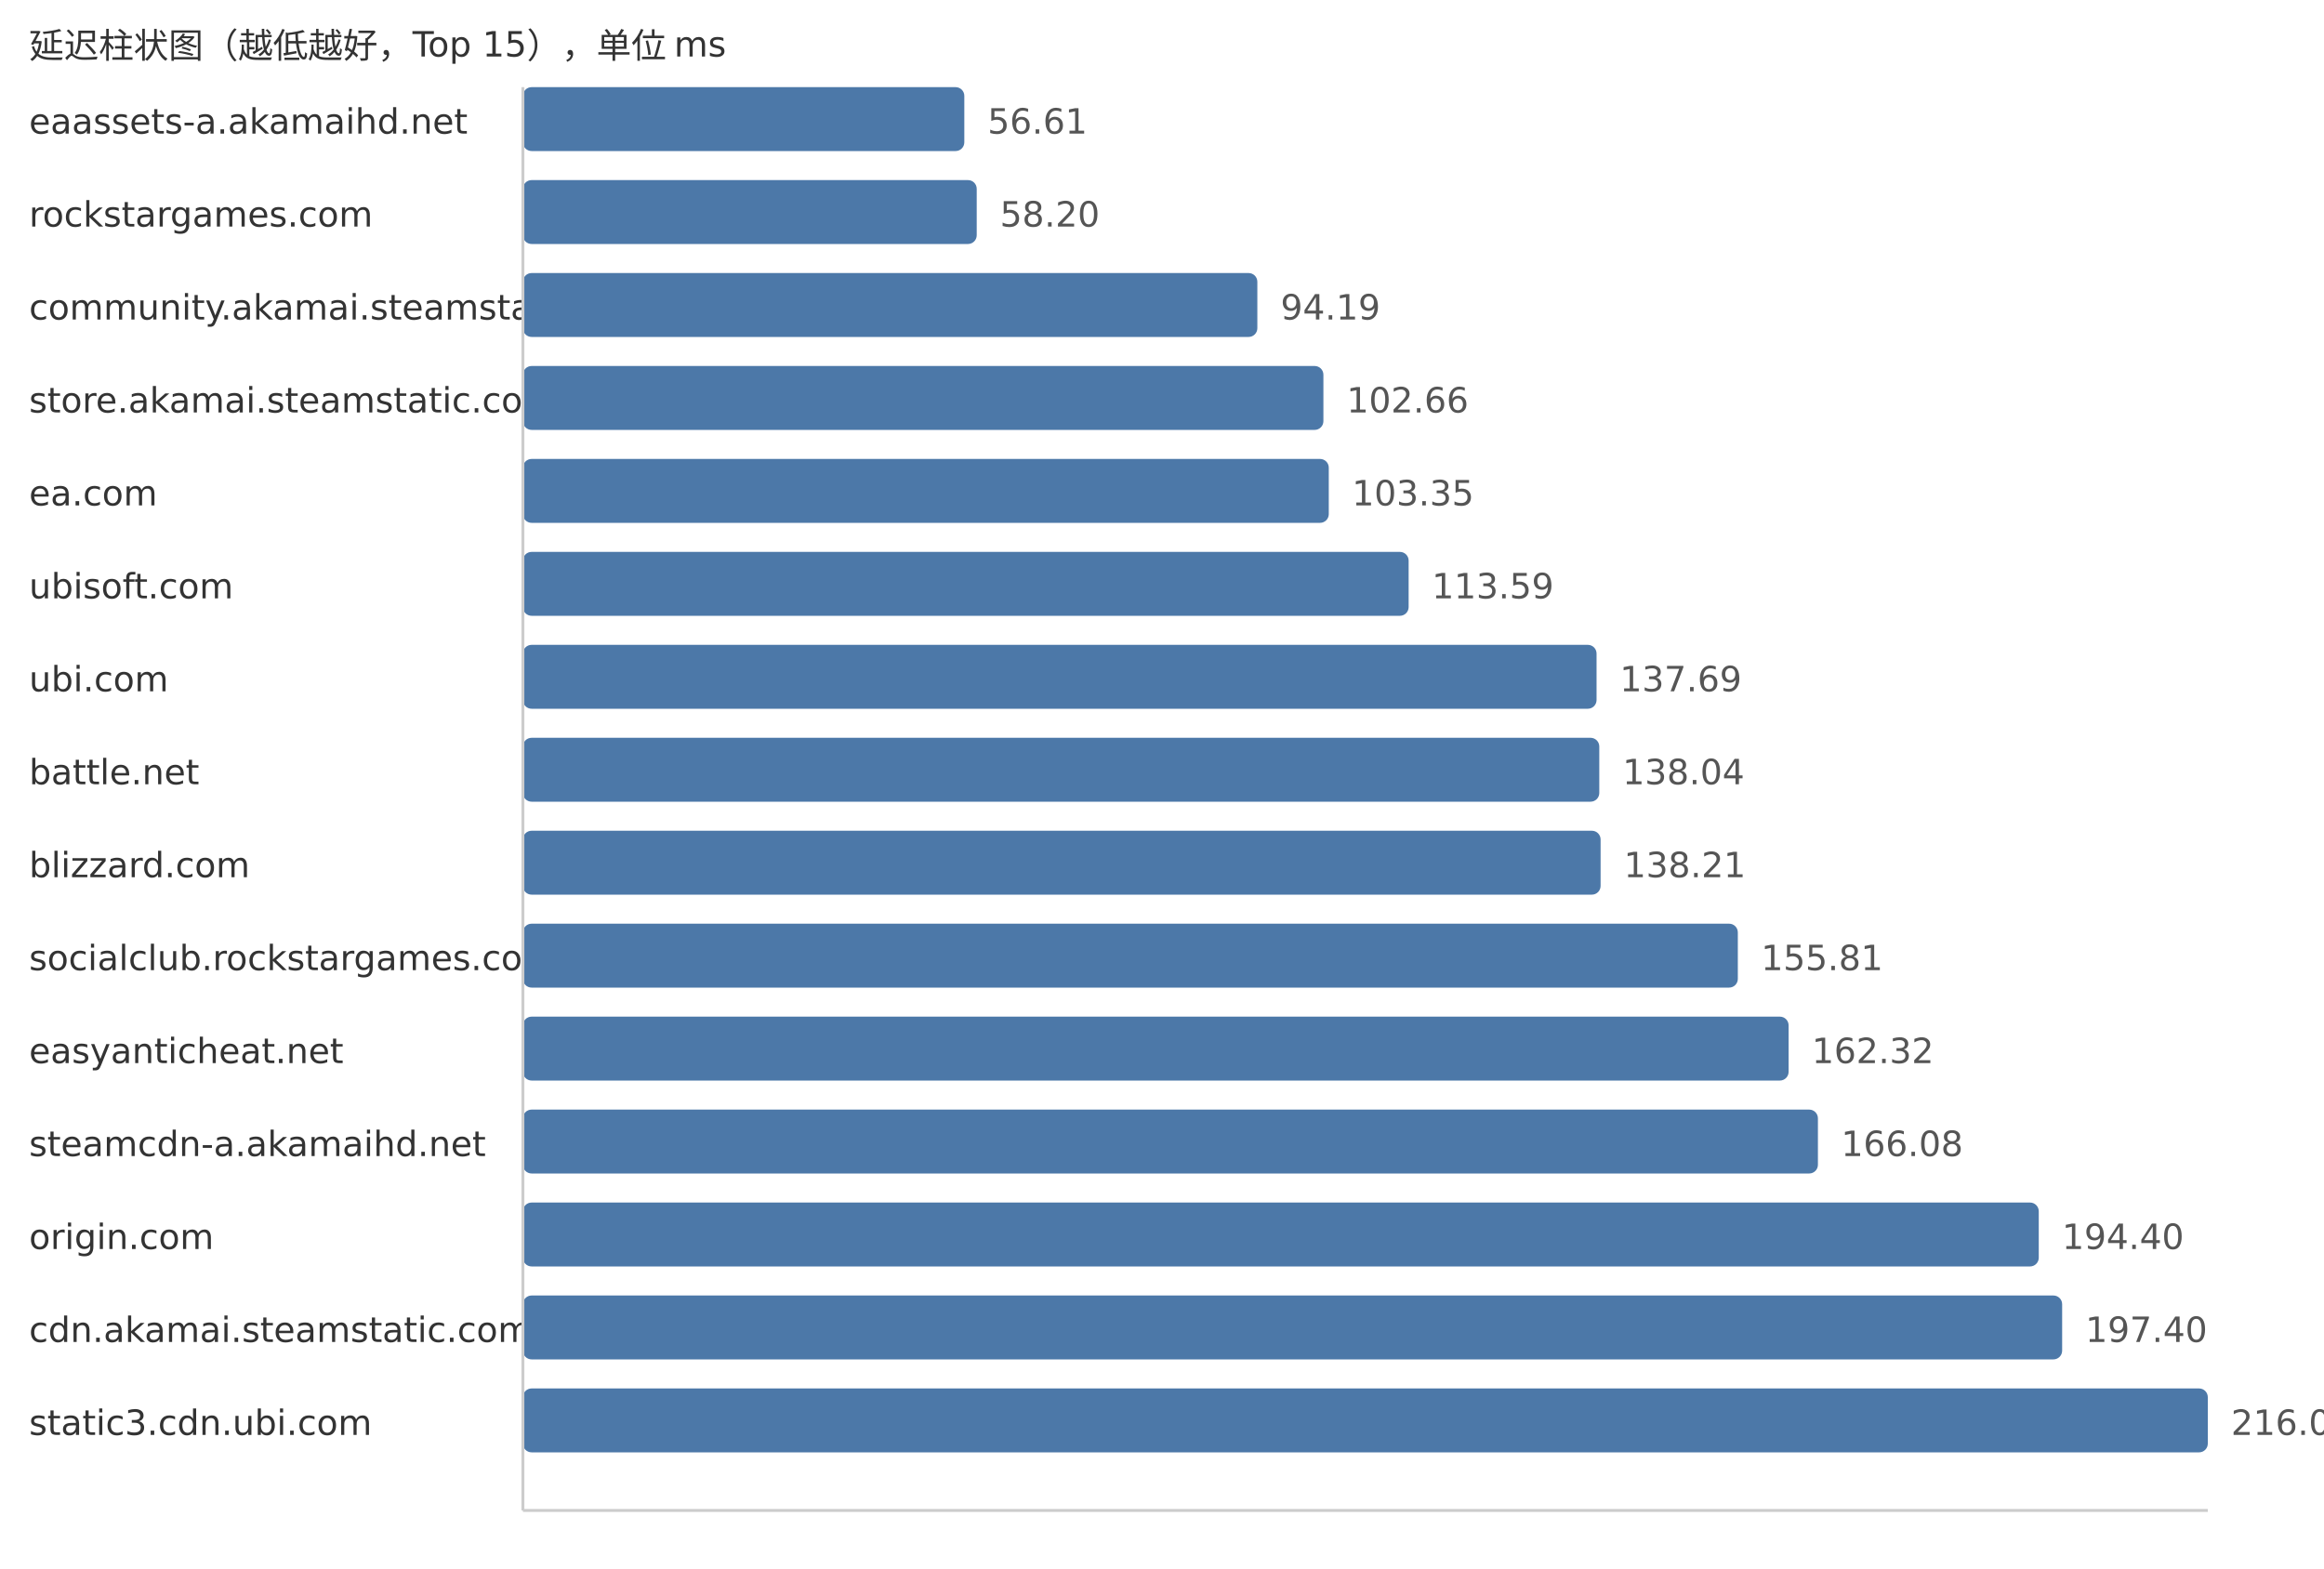
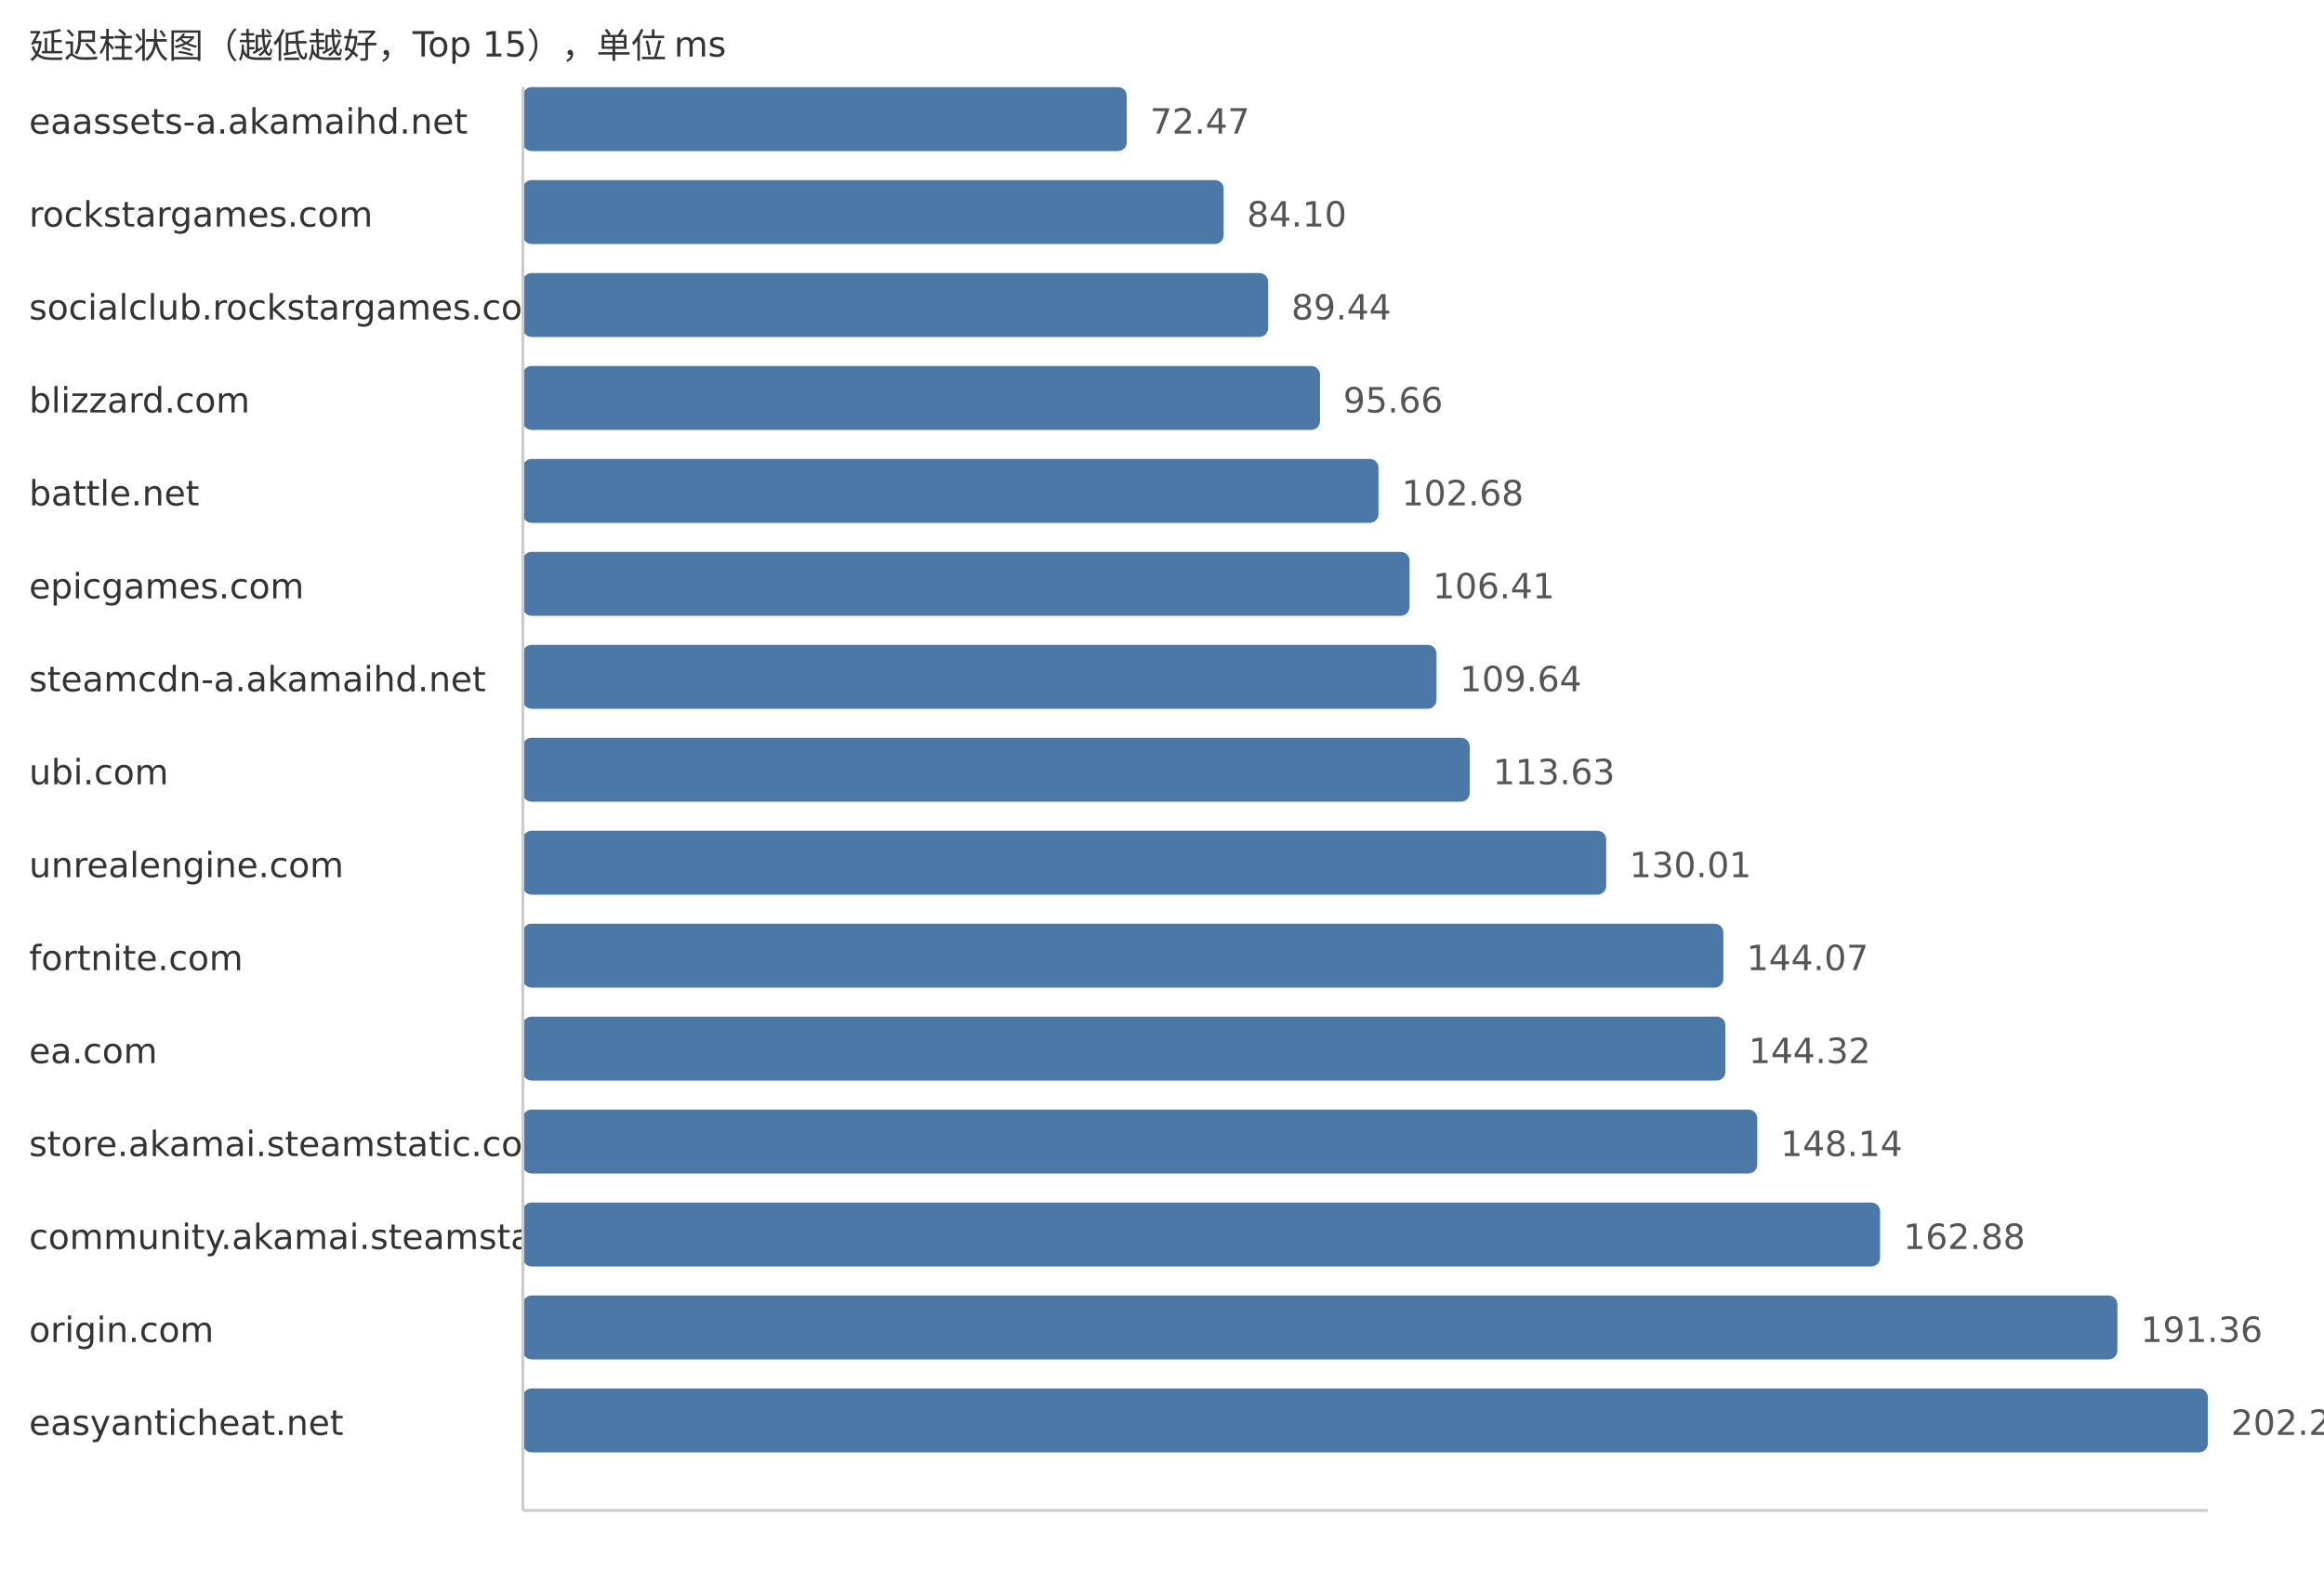
<svg xmlns="http://www.w3.org/2000/svg" width="800" height="540">
  <style> .label{font-family:DejaVu Sans,Verdana,Geneva,sans-serif;font-size:12px;fill:#333} .value{font-family:DejaVu Sans,Verdana,Geneva,sans-serif;font-size:12px;fill:#555} </style>
  <text x="10" y="20" class="label">延迟柱状图（越低越好，Top 15），单位 ms</text>
  <text x="10" y="46" class="label">eaassets-a.akamaihd.net</text>
-   <rect x="180" y="30" width="151.95" height="22" fill="#4c78a8" rx="3" />
-   <text x="339.95" y="46" class="value">56.61</text>
+   <rect x="180" y="30" width="207.87" height="22" fill="#4c78a8" rx="3" />
+   <text x="395.87" y="46" class="value">72.47</text>
  <text x="10" y="78" class="label">rockstargames.com</text>
-   <rect x="180" y="62" width="156.22" height="22" fill="#4c78a8" rx="3" />
-   <text x="344.22" y="78" class="value">58.20</text>
-   <text x="10" y="110" class="label">community.akamai.steamstatic.com</text>
-   <rect x="180" y="94" width="252.82" height="22" fill="#4c78a8" rx="3" />
-   <text x="440.82" y="110" class="value">94.19</text>
-   <text x="10" y="142" class="label">store.akamai.steamstatic.com</text>
-   <rect x="180" y="126" width="275.56" height="22" fill="#4c78a8" rx="3" />
-   <text x="463.56" y="142" class="value">102.66</text>
-   <text x="10" y="174" class="label">ea.com</text>
-   <rect x="180" y="158" width="277.41" height="22" fill="#4c78a8" rx="3" />
-   <text x="465.41" y="174" class="value">103.35</text>
-   <text x="10" y="206" class="label">ubisoft.com</text>
-   <rect x="180" y="190" width="304.9" height="22" fill="#4c78a8" rx="3" />
-   <text x="492.9" y="206" class="value">113.59</text>
-   <text x="10" y="238" class="label">ubi.com</text>
-   <rect x="180" y="222" width="369.59" height="22" fill="#4c78a8" rx="3" />
-   <text x="557.59" y="238" class="value">137.69</text>
-   <text x="10" y="270" class="label">battle.net</text>
-   <rect x="180" y="254" width="370.53" height="22" fill="#4c78a8" rx="3" />
-   <text x="558.53" y="270" class="value">138.04</text>
-   <text x="10" y="302" class="label">blizzard.com</text>
-   <rect x="180" y="286" width="370.98" height="22" fill="#4c78a8" rx="3" />
-   <text x="558.98" y="302" class="value">138.21</text>
-   <text x="10" y="334" class="label">socialclub.rockstargames.com</text>
-   <rect x="180" y="318" width="418.22" height="22" fill="#4c78a8" rx="3" />
-   <text x="606.22" y="334" class="value">155.81</text>
-   <text x="10" y="366" class="label">easyanticheat.net</text>
-   <rect x="180" y="350" width="435.7" height="22" fill="#4c78a8" rx="3" />
-   <text x="623.7" y="366" class="value">162.32</text>
-   <text x="10" y="398" class="label">steamcdn-a.akamaihd.net</text>
-   <rect x="180" y="382" width="445.79" height="22" fill="#4c78a8" rx="3" />
-   <text x="633.79" y="398" class="value">166.08</text>
-   <text x="10" y="430" class="label">origin.com</text>
-   <rect x="180" y="414" width="521.81" height="22" fill="#4c78a8" rx="3" />
-   <text x="709.81" y="430" class="value">194.40</text>
-   <text x="10" y="462" class="label">cdn.akamai.steamstatic.com</text>
-   <rect x="180" y="446" width="529.86" height="22" fill="#4c78a8" rx="3" />
-   <text x="717.86" y="462" class="value">197.40</text>
-   <text x="10" y="494" class="label">static3.cdn.ubi.com</text>
+   <rect x="180" y="62" width="241.22" height="22" fill="#4c78a8" rx="3" />
+   <text x="429.22" y="78" class="value">84.10</text>
+   <text x="10" y="110" class="label">socialclub.rockstargames.com</text>
+   <rect x="180" y="94" width="256.54" height="22" fill="#4c78a8" rx="3" />
+   <text x="444.54" y="110" class="value">89.44</text>
+   <text x="10" y="142" class="label">blizzard.com</text>
+   <rect x="180" y="126" width="274.38" height="22" fill="#4c78a8" rx="3" />
+   <text x="462.38" y="142" class="value">95.66</text>
+   <text x="10" y="174" class="label">battle.net</text>
+   <rect x="180" y="158" width="294.52" height="22" fill="#4c78a8" rx="3" />
+   <text x="482.52" y="174" class="value">102.68</text>
+   <text x="10" y="206" class="label">epicgames.com</text>
+   <rect x="180" y="190" width="305.22" height="22" fill="#4c78a8" rx="3" />
+   <text x="493.22" y="206" class="value">106.41</text>
+   <text x="10" y="238" class="label">steamcdn-a.akamaihd.net</text>
+   <rect x="180" y="222" width="314.48" height="22" fill="#4c78a8" rx="3" />
+   <text x="502.48" y="238" class="value">109.64</text>
+   <text x="10" y="270" class="label">ubi.com</text>
+   <rect x="180" y="254" width="325.93" height="22" fill="#4c78a8" rx="3" />
+   <text x="513.93" y="270" class="value">113.63</text>
+   <text x="10" y="302" class="label">unrealengine.com</text>
+   <rect x="180" y="286" width="372.91" height="22" fill="#4c78a8" rx="3" />
+   <text x="560.91" y="302" class="value">130.01</text>
+   <text x="10" y="334" class="label">fortnite.com</text>
+   <rect x="180" y="318" width="413.24" height="22" fill="#4c78a8" rx="3" />
+   <text x="601.24" y="334" class="value">144.07</text>
+   <text x="10" y="366" class="label">ea.com</text>
+   <rect x="180" y="350" width="413.95" height="22" fill="#4c78a8" rx="3" />
+   <text x="601.95" y="366" class="value">144.32</text>
+   <text x="10" y="398" class="label">store.akamai.steamstatic.com</text>
+   <rect x="180" y="382" width="424.91" height="22" fill="#4c78a8" rx="3" />
+   <text x="612.91" y="398" class="value">148.14</text>
+   <text x="10" y="430" class="label">community.akamai.steamstatic.com</text>
+   <rect x="180" y="414" width="467.19" height="22" fill="#4c78a8" rx="3" />
+   <text x="655.19" y="430" class="value">162.88</text>
+   <text x="10" y="462" class="label">origin.com</text>
+   <rect x="180" y="446" width="548.88" height="22" fill="#4c78a8" rx="3" />
+   <text x="736.88" y="462" class="value">191.36</text>
+   <text x="10" y="494" class="label">easyanticheat.net</text>
  <rect x="180" y="478" width="580.0" height="22" fill="#4c78a8" rx="3" />
-   <text x="768.0" y="494" class="value">216.08</text>
+   <text x="768.0" y="494" class="value">202.21</text>
  <line x1="180" y1="30" x2="180" y2="520" stroke="#ccc" />
  <line x1="180" y1="520" x2="760" y2="520" stroke="#ccc" />
</svg>
